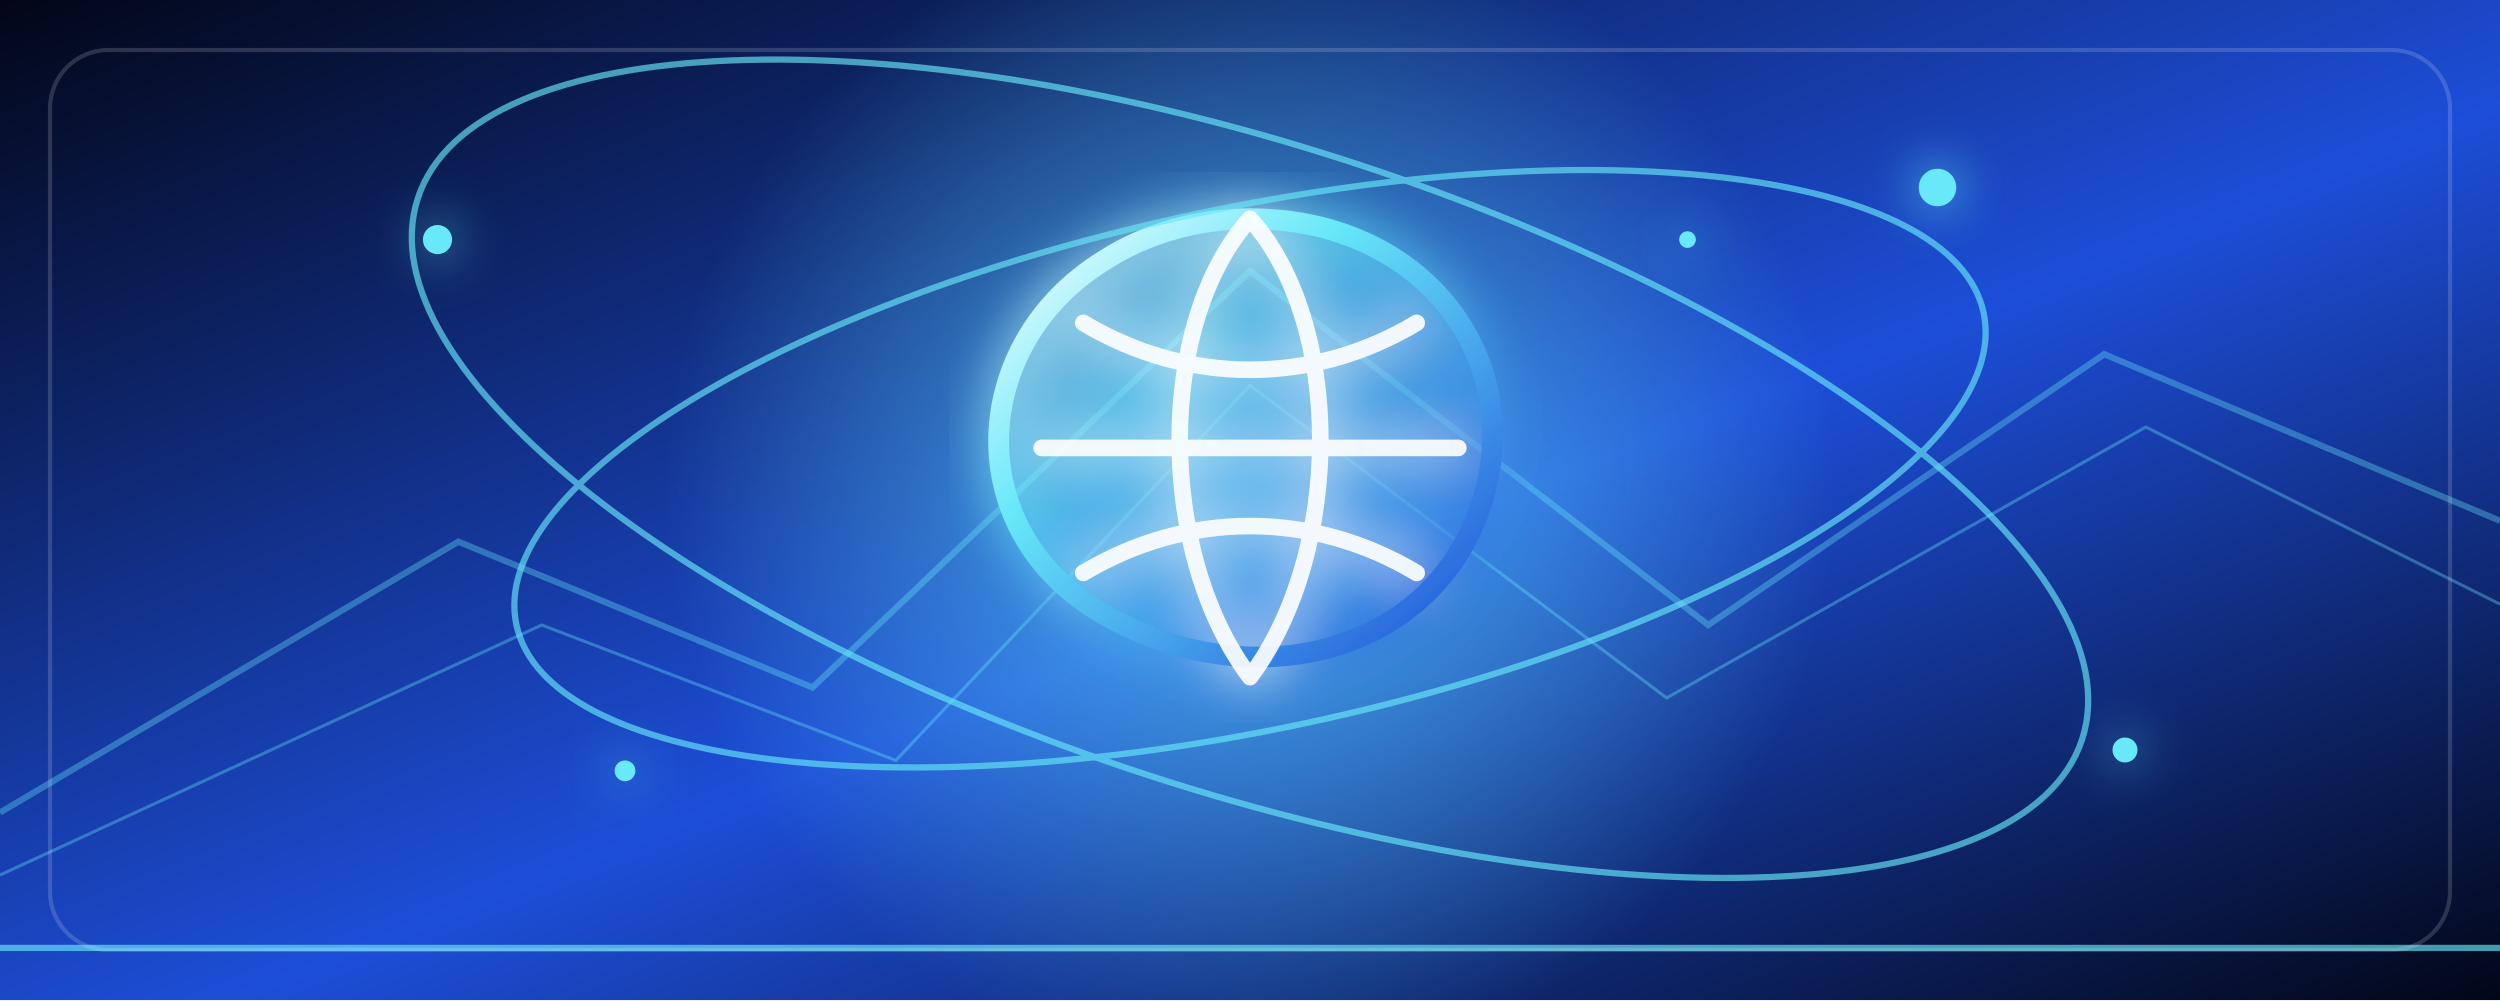
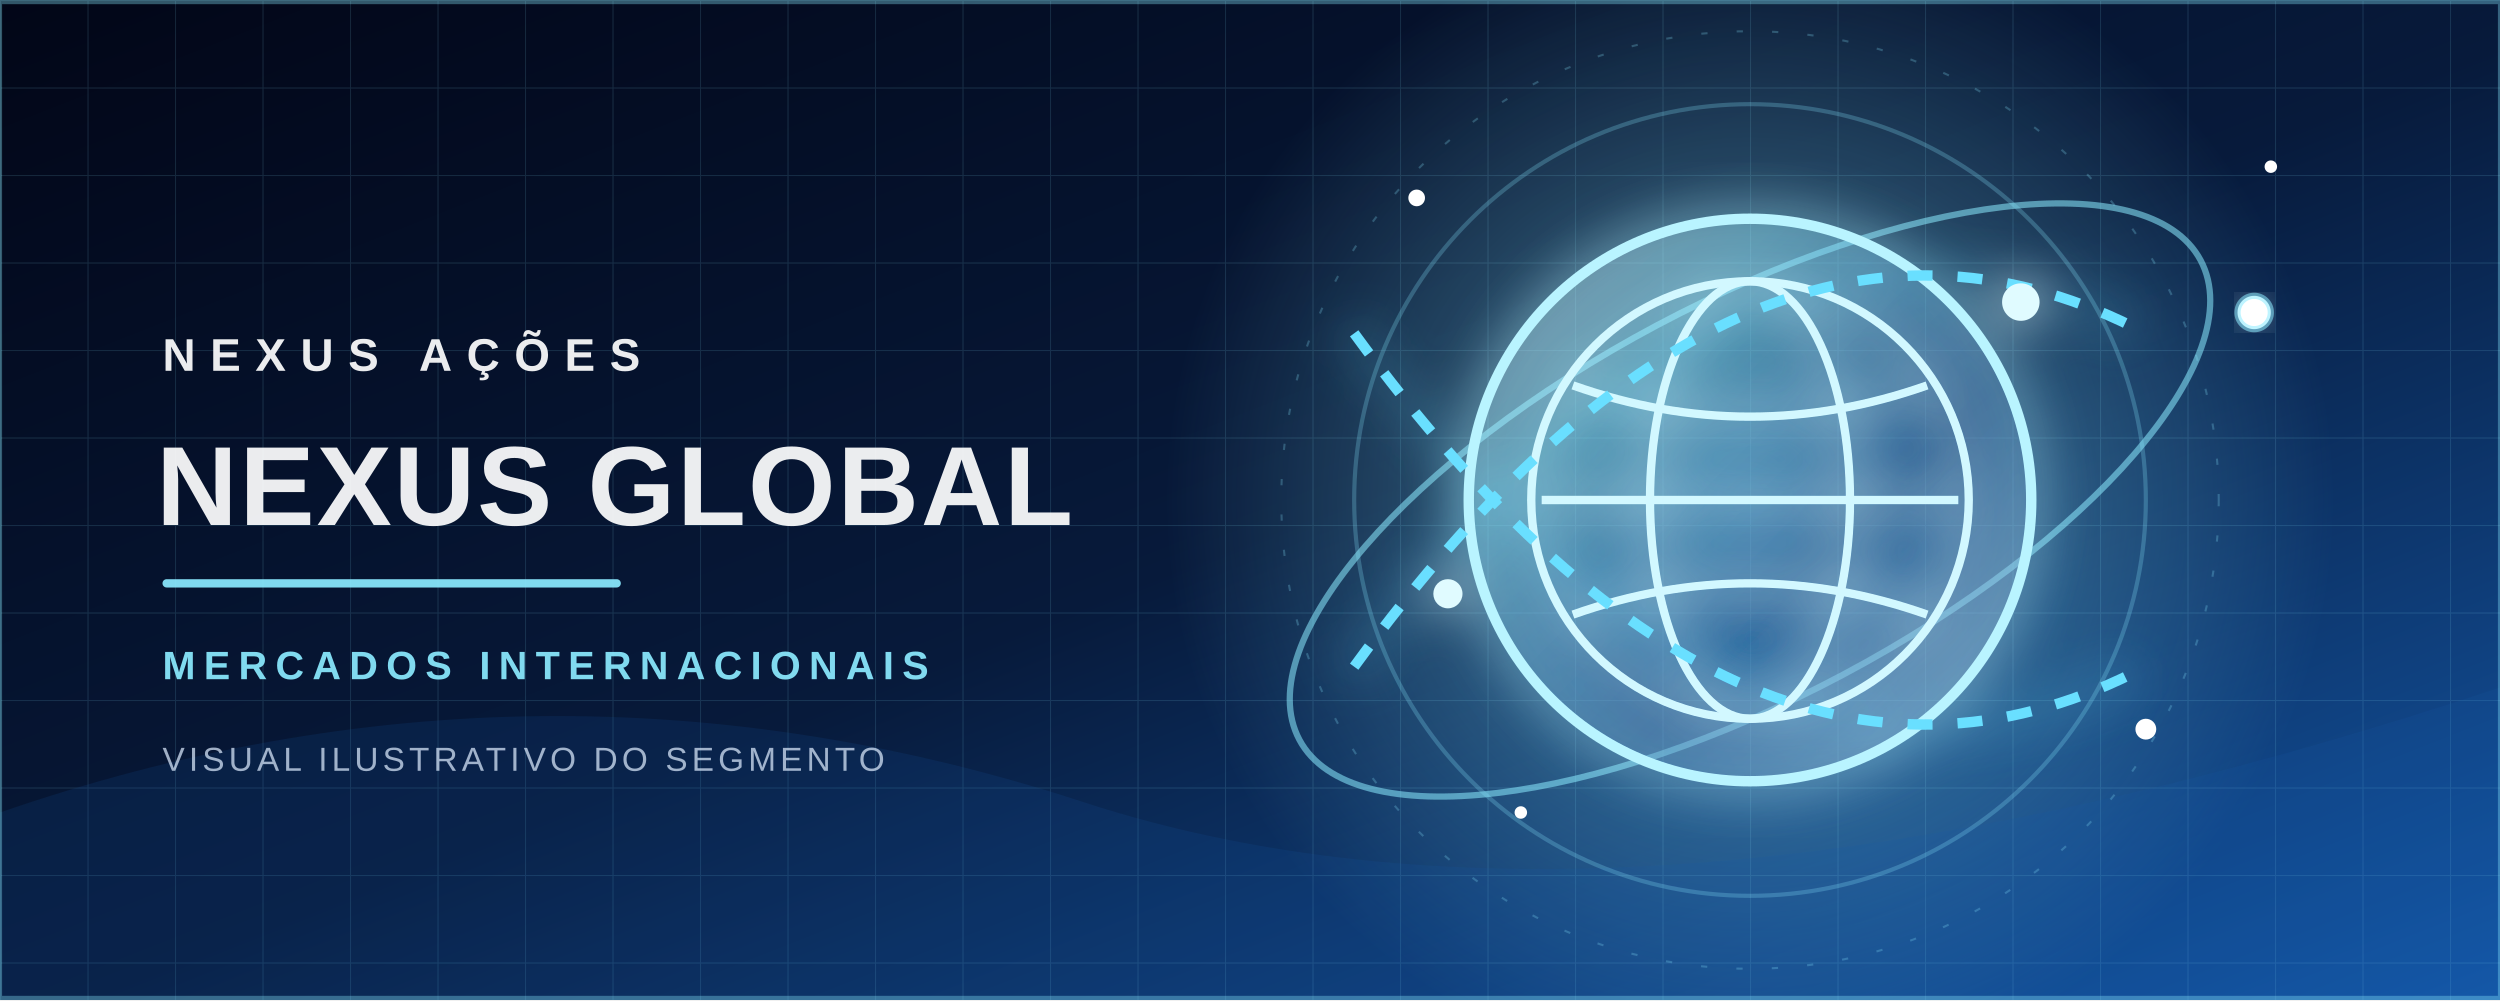
- <svg xmlns="http://www.w3.org/2000/svg" viewBox="0 0 1200 480" role="img" aria-label="Arte luminosa do plano nexus-global">
+ <svg xmlns="http://www.w3.org/2000/svg" viewBox="0 0 1200 480" role="img" aria-label="NEXUS GLOBAL: arte gráfica ilustrativa temática">
  <defs>
    <linearGradient id="bg" x1="0" y1="0" x2="1" y2="1">
      <stop stop-color="#020617" />
-       <stop offset=".55" stop-color="#1d4ed8" />
-       <stop offset="1" stop-color="#020617" />
+       <stop offset=".52" stop-color="#071a3b" />
+       <stop offset="1" stop-color="#1458a8" />
    </linearGradient>
    <radialGradient id="halo">
-       <stop stop-color="#67e8f9" stop-opacity=".65" />
-       <stop offset="1" stop-color="#67e8f9" stop-opacity="0" />
+       <stop stop-color="#8beaff" stop-opacity=".5" />
+       <stop offset="1" stop-color="#8beaff" stop-opacity="0" />
    </radialGradient>
    <linearGradient id="metal" x1="0" y1="0" x2="1" y2="1">
      <stop stop-color="#fff" />
-       <stop offset=".35" stop-color="#67e8f9" />
-       <stop offset="1" stop-color="#1d4ed8" />
+       <stop offset=".28" stop-color="#8beaff" />
+       <stop offset=".62" stop-color="#1458a8" />
+       <stop offset="1" stop-color="#fff" />
    </linearGradient>
+     <linearGradient id="shine">
+       <stop offset="0" stop-color="#fff" stop-opacity="0" />
+       <stop offset=".48" stop-color="#fff" stop-opacity=".42" />
+       <stop offset="1" stop-color="#fff" stop-opacity="0" />
+     </linearGradient>
+     <pattern id="grid" width="42" height="42" patternUnits="userSpaceOnUse">
+       <path d="M42 0H0V42" fill="none" stroke="#8beaff" stroke-opacity=".13" stroke-width="1" />
+     </pattern>
    <filter id="glow">
-       <feGaussianBlur stdDeviation="12" result="blur" />
+       <feGaussianBlur stdDeviation="12" result="b" />
      <feMerge>
-         <feMergeNode in="blur" />
+         <feMergeNode in="b" />
        <feMergeNode in="SourceGraphic" />
      </feMerge>
    </filter>
  </defs>
+   <style>
+  .orbit{transform-origin:840px 240px;animation:spin 24s linear infinite}
+  .float{animation:float 5s ease-in-out infinite}
+  .pulse{transform-origin:840px 240px;animation:pulse 3.8s ease-in-out infinite}
+  .sweep{animation:sweep 6s ease-in-out infinite}
+  .spark{animation:spark 3s ease-in-out infinite alternate}
+  @keyframes spin{to{transform:rotate(360deg)}}
+  @keyframes float{0%,100%{transform:translateY(0)}50%{transform:translateY(-12px)}}
+  @keyframes pulse{0%,100%{opacity:.55;transform:scale(.96)}50%{opacity:1;transform:scale(1.04)}}
+  @keyframes sweep{0%{transform:translateX(-420px);opacity:0}20%{opacity:.6}70%{opacity:.35}100%{transform:translateX(1450px);opacity:0}}
+  @keyframes spark{from{opacity:.25}to{opacity:1}}
+  @media(prefers-reduced-motion:reduce){.orbit,.float,.pulse,.sweep,.spark{animation:none}}
+ </style>
  <rect width="1200" height="480" fill="url(#bg)" />
-   <circle cx="600" cy="235" r="280" fill="url(#halo)" />
-   <g fill="none" stroke="#67e8f9" stroke-opacity=".35">
-     <path d="M0 390 L220 260 390 330 600 130 820 300 1010 170 1200 250" stroke-width="3" />
-     <path d="M0 420 L260 300 430 365 600 185 800 335 1030 205 1200 290" stroke-width="1.5" />
+   <rect width="1200" height="480" fill="url(#grid)" />
+   <circle cx="840" cy="240" r="280" fill="url(#halo)" class="pulse" />
+   <path d="M0 390Q260 300 520 385T1200 330V480H0Z" fill="#1458a8" opacity=".15" />
+   <g fill="none" stroke="#8beaff" stroke-opacity=".25">
+     <circle cx="840" cy="240" r="190" stroke-width="2" />
+     <circle cx="840" cy="240" r="225" stroke-width="1" stroke-dasharray="3 14" />
  </g>
-   <g filter="url(#glow)">
-     <path d="M600 105 C685 105 735 175 710 245 C685 315 600 335 530 295 C460 255 465 165 530 125 C550 112 575 105 600 105 Z" fill="url(#metal)" fill-opacity=".28" stroke="url(#metal)" stroke-width="10" stroke-linejoin="round" />
-     <path d="M500 215 H700 M600 105 C555 155 555 265 600 325 M600 105 C645 155 645 265 600 325 M520 155 C570 185 630 185 680 155 M520 275 C570 245 630 245 680 275" fill="none" stroke="#fff" stroke-width="8" stroke-linecap="round" stroke-linejoin="round" opacity=".9" />
+   <g class="orbit" fill="none" stroke="#8beaff" stroke-width="3" stroke-opacity=".55">
+     <ellipse cx="840" cy="240" rx="245" ry="95" transform="rotate(-28 840 240)" />
+     <circle cx="1082" cy="150" r="8" fill="#fff" filter="url(#glow)" />
  </g>
-   <g fill="#67e8f9" filter="url(#glow)">
-     <circle cx="210" cy="115" r="7" />
-     <circle cx="930" cy="90" r="9" />
-     <circle cx="1020" cy="360" r="6" />
-     <circle cx="300" cy="370" r="5" />
-     <circle cx="810" cy="115" r="4" />
+   <g class="float" filter="url(#glow)">
+     <g transform="translate(840 240)">
+       <circle r="135" fill="url(#metal)" fill-opacity=".22" stroke="#b9f4ff" stroke-width="5" />
+       <circle r="105" fill="none" stroke="#d2f8ff" stroke-width="4" />
+       <ellipse rx="48" ry="105" fill="none" stroke="#d2f8ff" stroke-width="4" />
+       <path d="M-100 0H100M-85-55Q0-25 85-55M-85 55Q0 25 85 55" fill="none" stroke="#d2f8ff" stroke-width="4" />
+       <path d="M-190 80Q0-180 190-80M-190-80Q0 180 190 80" fill="none" stroke="#69dfff" stroke-width="5" stroke-dasharray="12 12" />
+       <g fill="#e0fbff">
+         <circle cx="130" cy="-95" r="9" />
+         <circle cx="-145" cy="45" r="7" />
+       </g>
+     </g>
  </g>
-   <g fill="none" stroke="#67e8f9" stroke-width="3" opacity=".65">
-     <ellipse cx="600" cy="225" rx="360" ry="125" transform="rotate(-12 600 225)">
-       <animateTransform attributeName="transform" type="rotate" from="-12 600 225" to="348 600 225" dur="36s" repeatCount="indefinite" />
-     </ellipse>
-     <ellipse cx="600" cy="225" rx="420" ry="155" transform="rotate(18 600 225)" />
+   <g class="spark" fill="#fff">
+     <circle cx="680" cy="95" r="4" />
+     <circle cx="1030" cy="350" r="5" />
+     <circle cx="730" cy="390" r="3" />
+     <circle cx="1090" cy="80" r="3" />
  </g>
-   <path d="M0 455 H1200" stroke="#67e8f9" stroke-opacity=".65" stroke-width="3" />
-   <rect x="24" y="24" width="1152" height="432" rx="28" fill="none" stroke="#fff" stroke-opacity=".16" stroke-width="2" />
+   <g opacity=".92">
+     <text x="78" y="178" fill="#fff" font-family="Arial,sans-serif" font-size="22" font-weight="700" letter-spacing="7">NEXUS AÇÕES</text>
+     <text x="75" y="252" fill="#fff" font-family="Arial,sans-serif" font-size="54" font-weight="800" letter-spacing="1">NEXUS GLOBAL</text>
+     <rect x="78" y="278" width="220" height="4" rx="2" fill="#8beaff" />
+     <text x="78" y="326" fill="#8beaff" font-family="Arial,sans-serif" font-size="19" font-weight="700" letter-spacing="4">MERCADOS INTERNACIONAIS</text>
+     <text x="78" y="370" fill="#dbeafe" opacity=".78" font-family="Arial,sans-serif" font-size="16" letter-spacing="2">VISUAL ILUSTRATIVO DO SEGMENTO</text>
+   </g>
+   <rect class="sweep" x="-300" y="0" width="180" height="480" fill="url(#shine)" transform="skewX(-18)" />
+   <path d="M0 1H1200V479H0Z" fill="none" stroke="#8beaff" stroke-opacity=".35" stroke-width="2" />
</svg>
